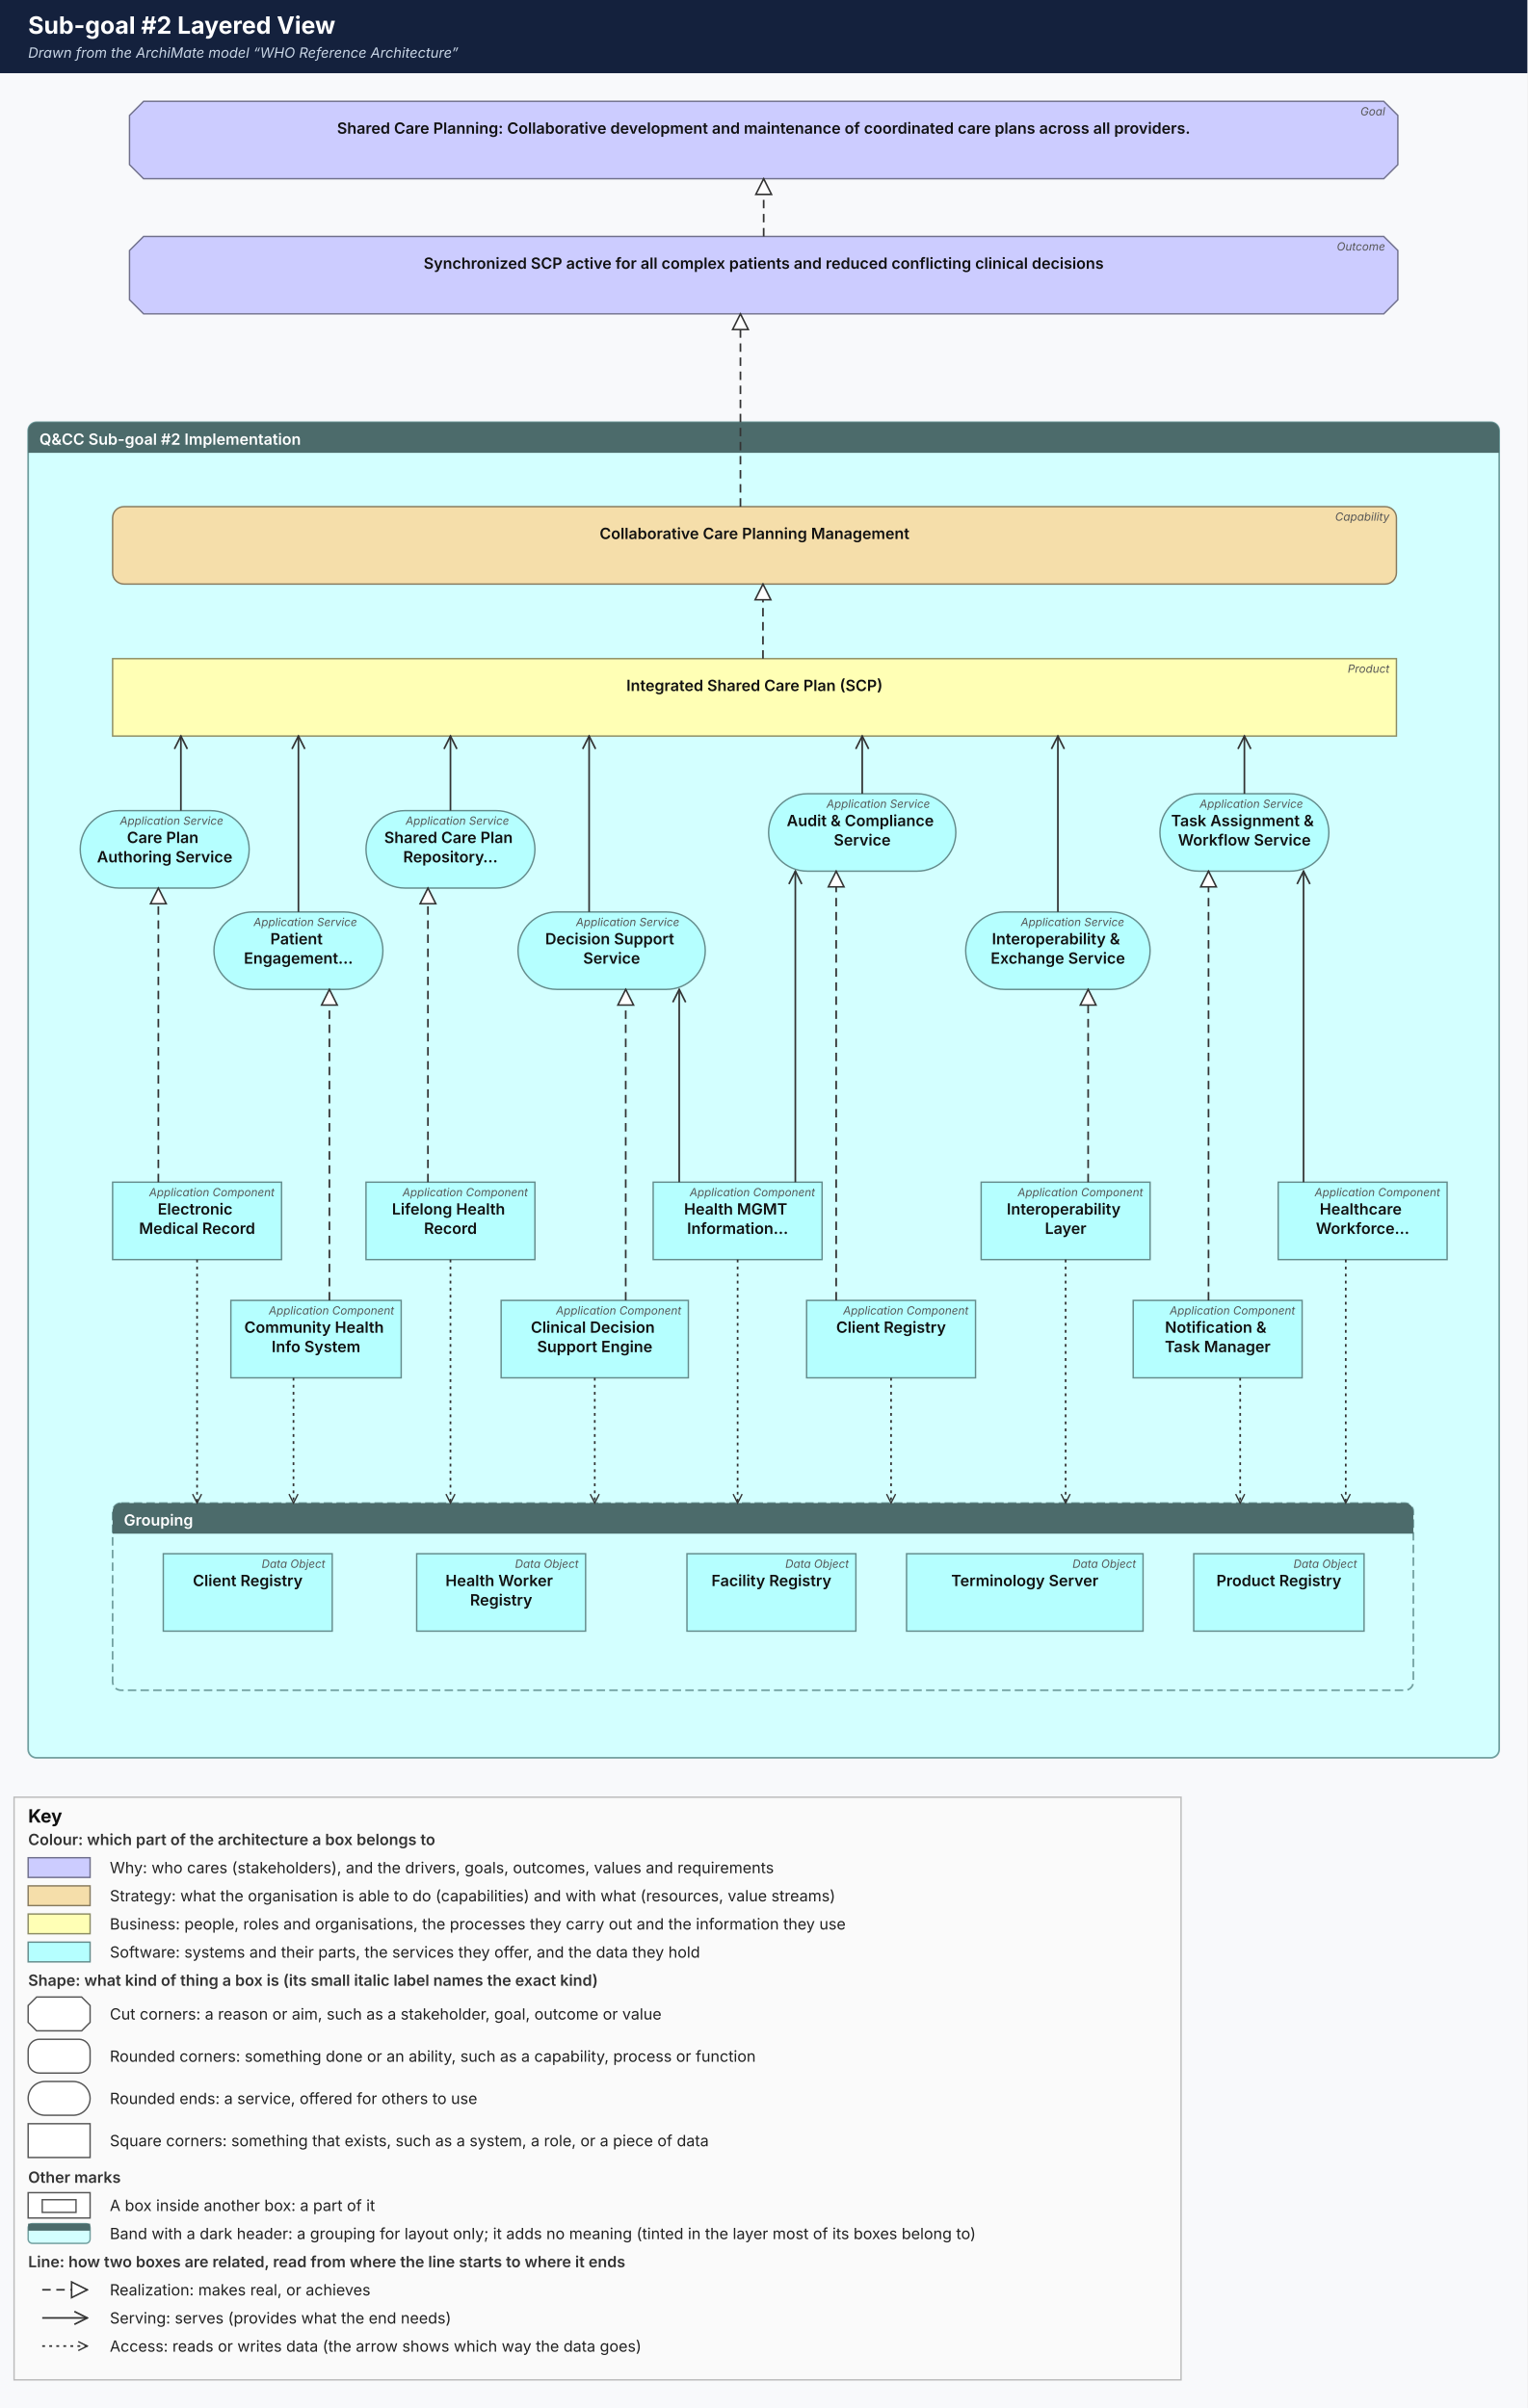
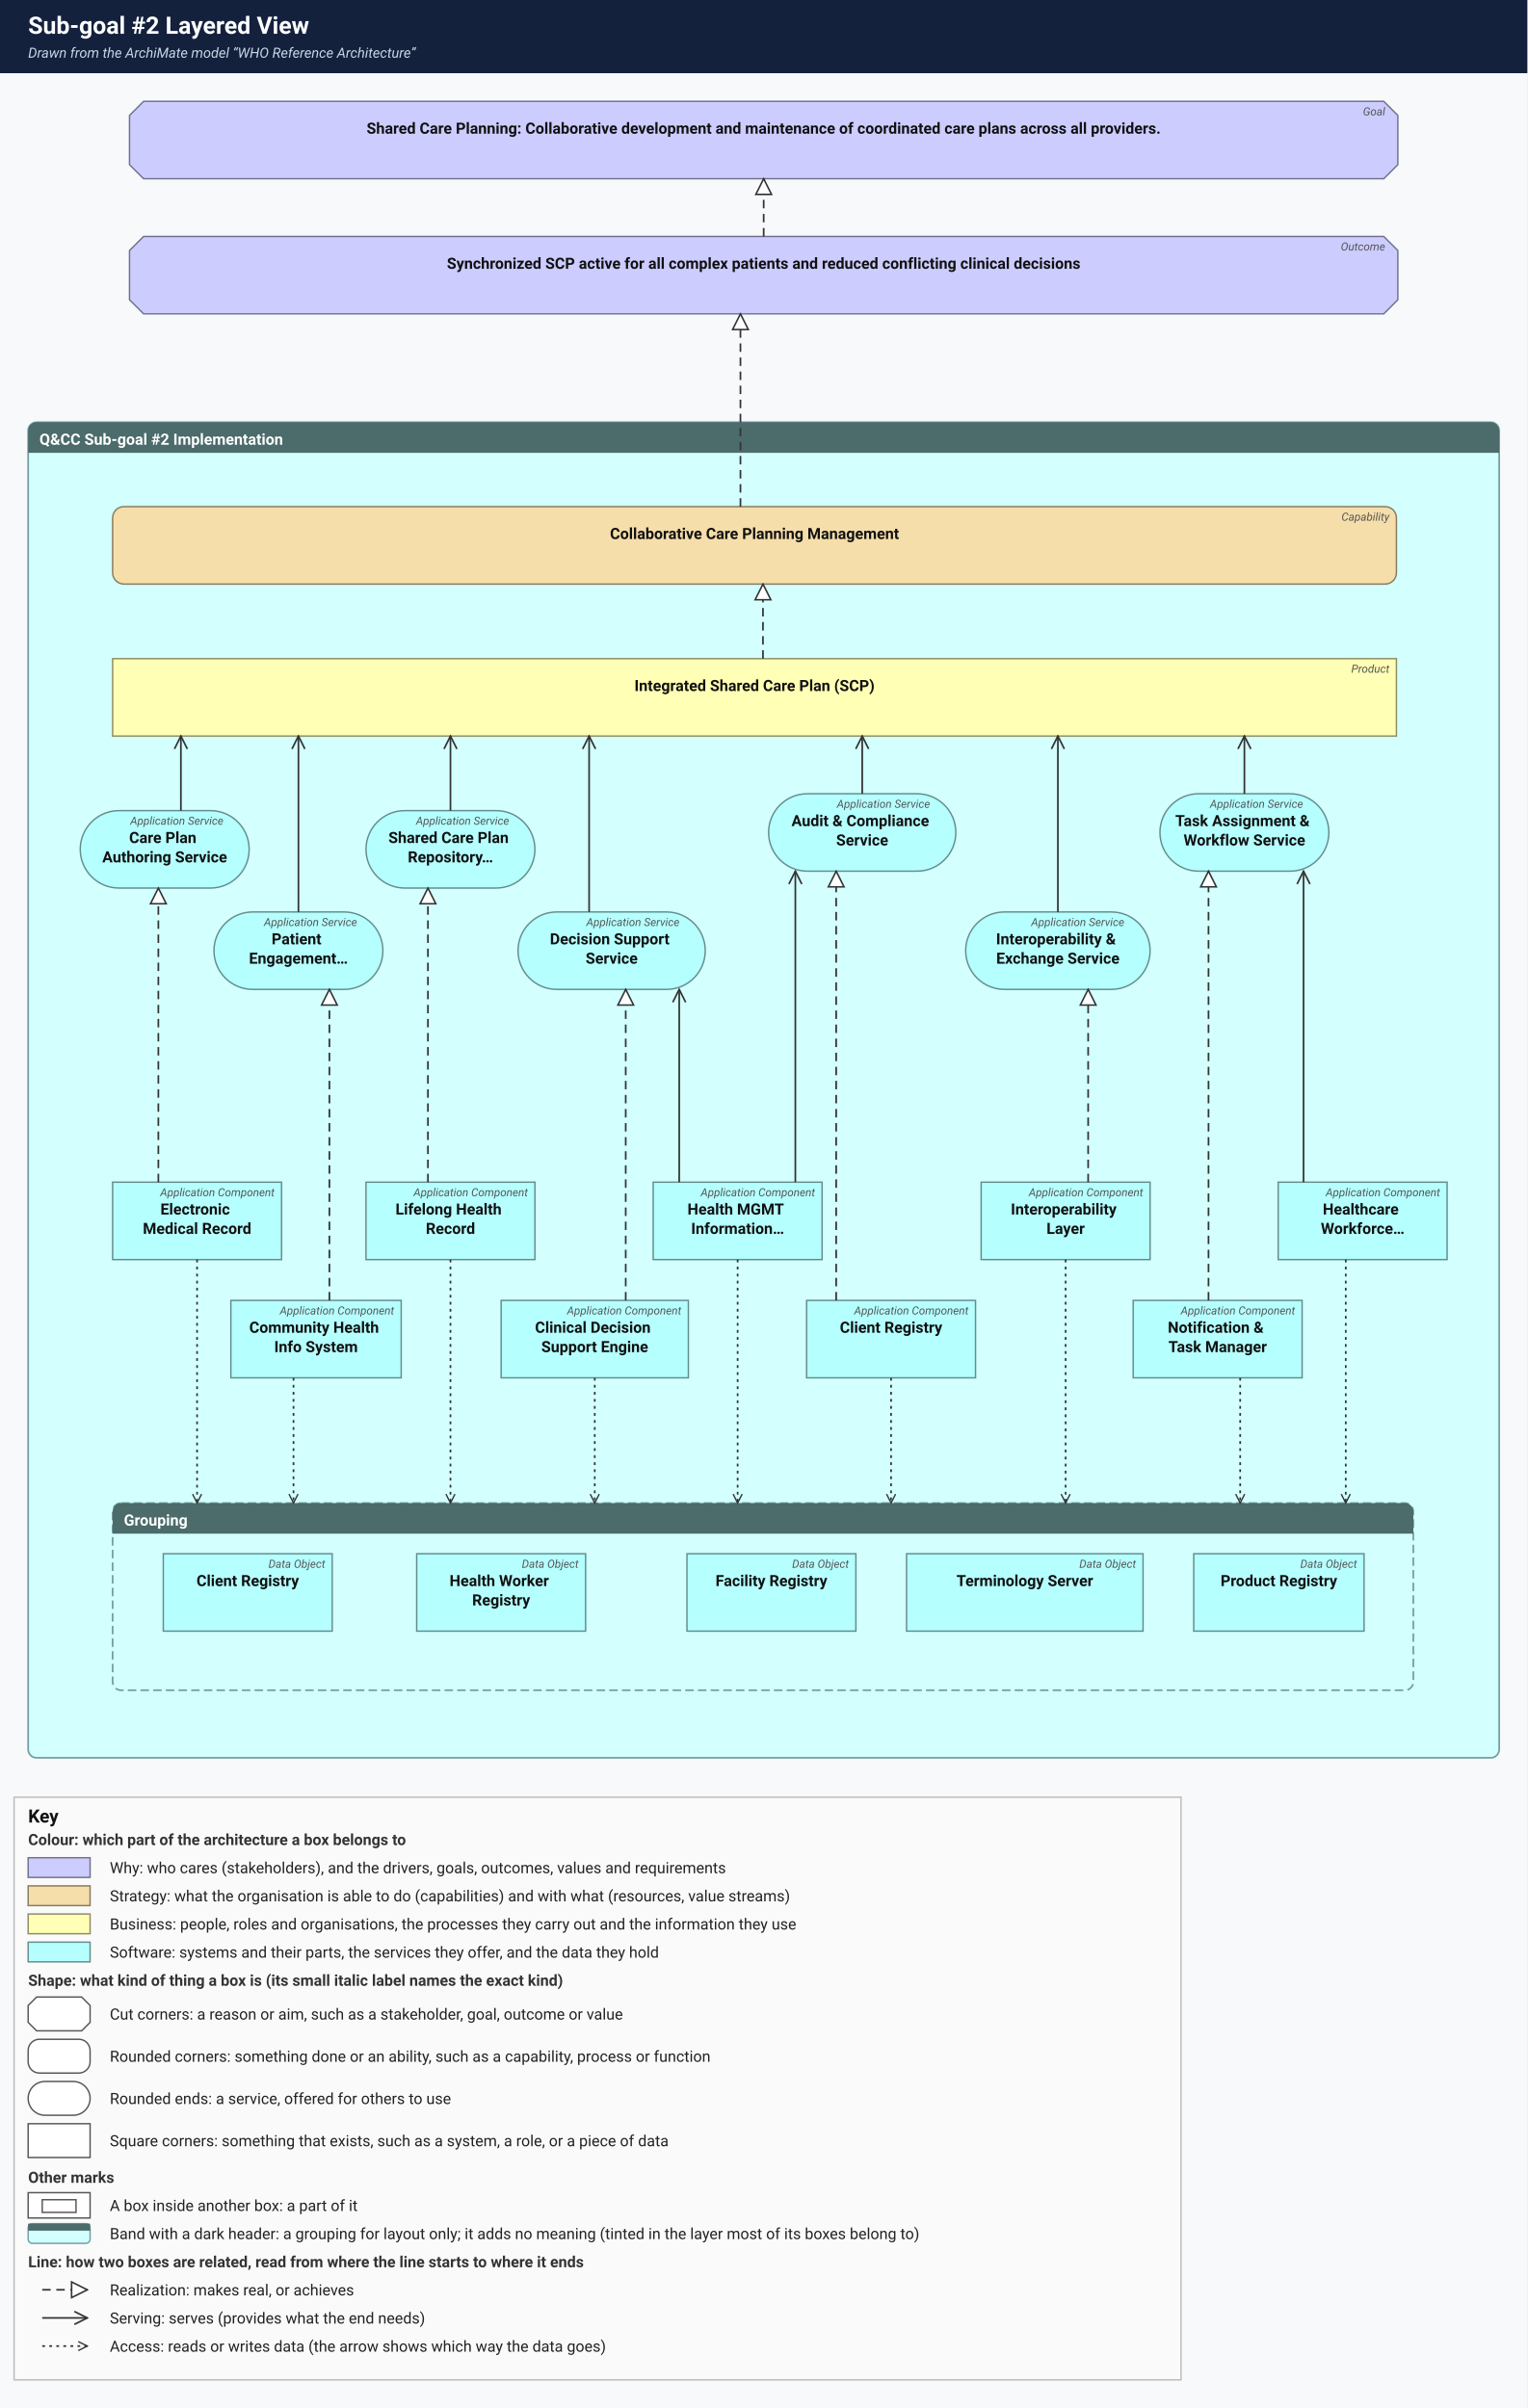
<svg xmlns="http://www.w3.org/2000/svg" viewBox="14 -33 1085 1711" width="1085" height="1711" role="img" aria-labelledby="av-title">
  <style>
- .av-name{font:600 11px Inter, "Segoe UI", system-ui, -apple-system, Helvetica, Arial, sans-serif;fill:#111}
- .av-type{font:italic 8px Inter, "Segoe UI", system-ui, -apple-system, Helvetica, Arial, sans-serif;fill:#555}
- .av-group{font:600 11px Inter, "Segoe UI", system-ui, -apple-system, Helvetica, Arial, sans-serif;fill:#333}
- .av-note{font:10px Inter, "Segoe UI", system-ui, -apple-system, Helvetica, Arial, sans-serif;fill:#222}
- .av-key{font:11px Inter, "Segoe UI", system-ui, -apple-system, Helvetica, Arial, sans-serif;fill:#222}
- .av-keyh{font:600 11px Inter, "Segoe UI", system-ui, -apple-system, Helvetica, Arial, sans-serif;fill:#333}
- .av-keyt{font:700 13px Inter, "Segoe UI", system-ui, -apple-system, Helvetica, Arial, sans-serif;fill:#111}
- .av-rel{font:9px Inter, "Segoe UI", system-ui, -apple-system, Helvetica, Arial, sans-serif;fill:#333;paint-order:stroke;stroke:#fff;stroke-width:3px}
+ .av-name{font:600 11px system-ui, -apple-system, "Segoe UI", Roboto, "Helvetica Neue", Arial, "Noto Sans", sans-serif;fill:#111}
+ .av-type{font:italic 8px system-ui, -apple-system, "Segoe UI", Roboto, "Helvetica Neue", Arial, "Noto Sans", sans-serif;fill:#555}
+ .av-group{font:600 11px system-ui, -apple-system, "Segoe UI", Roboto, "Helvetica Neue", Arial, "Noto Sans", sans-serif;fill:#333}
+ .av-note{font:10px system-ui, -apple-system, "Segoe UI", Roboto, "Helvetica Neue", Arial, "Noto Sans", sans-serif;fill:#222}
+ .av-key{font:11px system-ui, -apple-system, "Segoe UI", Roboto, "Helvetica Neue", Arial, "Noto Sans", sans-serif;fill:#222}
+ .av-keyh{font:600 11px system-ui, -apple-system, "Segoe UI", Roboto, "Helvetica Neue", Arial, "Noto Sans", sans-serif;fill:#333}
+ .av-keyt{font:700 13px system-ui, -apple-system, "Segoe UI", Roboto, "Helvetica Neue", Arial, "Noto Sans", sans-serif;fill:#111}
+ .av-rel{font:9px system-ui, -apple-system, "Segoe UI", Roboto, "Helvetica Neue", Arial, "Noto Sans", sans-serif;fill:#333;paint-order:stroke;stroke:#fff;stroke-width:3px}
a:hover rect,a:hover polygon,a:focus rect,a:focus polygon{stroke:#06c;stroke-width:2.5}
</style>
  <defs>
    <marker id="arrow-open" viewBox="0 0 12 12" refX="11" refY="6" markerWidth="11" markerHeight="11" orient="auto-start-reverse" markerUnits="userSpaceOnUse">
      <path d="M1 1 L11 6 L1 11" fill="none" stroke="#333" stroke-width="1.3" />
    </marker>
    <marker id="arrow-filled" viewBox="0 0 12 12" refX="11" refY="6" markerWidth="11" markerHeight="11" orient="auto-start-reverse" markerUnits="userSpaceOnUse">
      <path d="M1 1 L11 6 L1 11 Z" fill="#333" />
    </marker>
    <marker id="arrow-small" viewBox="0 0 10 10" refX="9" refY="5" markerWidth="8" markerHeight="8" orient="auto-start-reverse" markerUnits="userSpaceOnUse">
      <path d="M1 1 L9 5 L1 9" fill="none" stroke="#333" stroke-width="1.2" />
    </marker>
    <marker id="triangle-hollow" viewBox="0 0 14 14" refX="13" refY="7" markerWidth="13" markerHeight="13" orient="auto-start-reverse" markerUnits="userSpaceOnUse">
      <path d="M1 1 L13 7 L1 13 Z" fill="#fff" stroke="#333" stroke-width="1.2" />
    </marker>
    <marker id="diamond-filled" viewBox="0 0 16 10" refX="1" refY="5" markerWidth="16" markerHeight="10" orient="auto-start-reverse" markerUnits="userSpaceOnUse">
      <path d="M1 5 L8 1 L15 5 L8 9 Z" fill="#333" />
    </marker>
    <marker id="diamond-hollow" viewBox="0 0 16 10" refX="1" refY="5" markerWidth="16" markerHeight="10" orient="auto-start-reverse" markerUnits="userSpaceOnUse">
      <path d="M1 5 L8 1 L15 5 L8 9 Z" fill="#fff" stroke="#333" stroke-width="1.2" />
    </marker>
    <marker id="dot" viewBox="0 0 8 8" refX="4" refY="4" markerWidth="7" markerHeight="7" orient="auto" markerUnits="userSpaceOnUse">
      <circle cx="4" cy="4" r="3.2" fill="#333" />
    </marker>
    <pattern id="missing" width="8" height="8" patternUnits="userSpaceOnUse" patternTransform="rotate(45)">
      <rect width="8" height="8" fill="#fff" />
      <line x1="0" y1="0" x2="0" y2="8" stroke="#d33" stroke-width="2" />
    </pattern>
  </defs>
  <rect x="14" y="-33" width="1085" height="1711" fill="#f8f9fb" />
  <rect x="14" y="-33" width="1085" height="52" fill="#14213d" />
-   <text x="34" y="-9" style="font:700 17px Inter, &quot;Segoe UI&quot;, system-ui, -apple-system, Helvetica, Arial, sans-serif;fill:#fff">Sub-goal #2 Layered View</text>
-   <text x="34" y="8" style="font:italic 10px Inter, &quot;Segoe UI&quot;, system-ui, -apple-system, Helvetica, Arial, sans-serif;fill:#c9d6e6">Drawn from the ArchiMate model “WHO Reference Architecture”</text>
+   <text x="34" y="-9" style="font:700 17px system-ui, -apple-system, &quot;Segoe UI&quot;, Roboto, &quot;Helvetica Neue&quot;, Arial, &quot;Noto Sans&quot;, sans-serif;fill:#fff">Sub-goal #2 Layered View</text>
+   <text x="34" y="8" style="font:italic 10px system-ui, -apple-system, &quot;Segoe UI&quot;, Roboto, &quot;Helvetica Neue&quot;, Arial, &quot;Noto Sans&quot;, sans-serif;fill:#c9d6e6">Drawn from the ArchiMate model “WHO Reference Architecture”</text>
  <a href="../../../en/dpi-h-ra/archimate/0.2.0-draft.2/element/shared-care-planning-collaborative-development-and/" target="_top">
    <polygon points="116,39 997,39 1007,49 1007,84 997,94 116,94 106,84 106,49" fill="#ccccff" stroke="#70708c" stroke-width="1" />
    <text class="av-type" x="998" y="49" text-anchor="end">Goal</text>
    <text class="av-name" x="556.5" y="62" text-anchor="middle">
      <tspan x="556.5" dy="0">Shared Care Planning: Collaborative development and maintenance of coordinated care plans across all providers.</tspan>
    </text>
  </a>
  <a href="../../../en/dpi-h-ra/archimate/0.2.0-draft.2/element/synchronized-scp-active-for-all-complex-patients-and-reduced/" target="_top">
    <polygon points="116,135 997,135 1007,145 1007,180 997,190 116,190 106,180 106,145" fill="#ccccff" stroke="#70708c" stroke-width="1" />
    <text class="av-type" x="998" y="145" text-anchor="end">Outcome</text>
    <text class="av-name" x="556.5" y="158" text-anchor="middle">
      <tspan x="556.5" dy="0">Synchronized SCP active for all complex patients and reduced conflicting clinical decisions</tspan>
    </text>
  </a>
  <g class="av-g">
    <rect x="34" y="267" width="1045" height="949" rx="6" fill="#d3ffff" stroke="#709e9e" stroke-width="1.2" />
    <path d="M34 273 a6 6 0 0 1 6 -6 h1033 a6 6 0 0 1 6 6 v15.75 h-1045 z" fill="#4c6b6b" />
    <text class="av-group" x="42" y="283" style="fill:#fff">Q&amp;CC Sub-goal #2 Implementation</text>
  </g>
  <a href="../../../en/dpi-h-ra/archimate/0.2.0-draft.2/element/collaborative-care-planning-management/" target="_top">
    <rect x="94" y="327" width="912" height="55" rx="8" fill="#f5deaa" stroke="#877a5e" stroke-width="1" />
    <text class="av-type" x="1001" y="337" text-anchor="end">Capability</text>
    <text class="av-name" x="550" y="350" text-anchor="middle">
      <tspan x="550" dy="0">Collaborative Care Planning Management</tspan>
    </text>
  </a>
  <a href="../../../en/dpi-h-ra/archimate/0.2.0-draft.2/element/integrated-shared-care-plan-scp/" target="_top">
    <rect x="94" y="435" width="912" height="55" fill="#ffffb5" stroke="#8c8c64" stroke-width="1" />
    <text class="av-type" x="1001" y="445" text-anchor="end">Product</text>
    <text class="av-name" x="550" y="458" text-anchor="middle">
      <tspan x="550" dy="0">Integrated Shared Care Plan (SCP)</tspan>
    </text>
  </a>
  <a href="../../../en/dpi-h-ra/archimate/0.2.0-draft.2/element/grouping-eef4/" target="_top">
    <rect x="94" y="1035" width="924" height="133" rx="6" fill="#d3ffff" stroke="#709e9e" stroke-width="1.2" stroke-dasharray="6 3" />
    <path d="M94 1041 a6 6 0 0 1 6 -6 h912 a6 6 0 0 1 6 6 v15.75 h-924 z" fill="#4c6b6b" />
    <text class="av-group" x="102" y="1051" style="fill:#fff">Grouping</text>
  </a>
  <a href="../../../en/dpi-h-ra/archimate/0.2.0-draft.2/element/product-registry/" target="_top">
    <rect x="862" y="1071" width="121" height="55" fill="#b5ffff" stroke="#648c8c" stroke-width="1" />
    <text class="av-type" x="978" y="1081" text-anchor="end">Data Object</text>
    <text class="av-name" x="922.5" y="1094" text-anchor="middle">
      <tspan x="922.5" dy="0">Product Registry</tspan>
    </text>
  </a>
  <a href="../../../en/dpi-h-ra/archimate/0.2.0-draft.2/element/client-registry-50b8/" target="_top">
    <rect x="130" y="1071" width="120" height="55" fill="#b5ffff" stroke="#648c8c" stroke-width="1" />
    <text class="av-type" x="245" y="1081" text-anchor="end">Data Object</text>
    <text class="av-name" x="190" y="1094" text-anchor="middle">
      <tspan x="190" dy="0">Client Registry</tspan>
    </text>
  </a>
  <a href="../../../en/dpi-h-ra/archimate/0.2.0-draft.2/element/facility-registry/" target="_top">
    <rect x="502" y="1071" width="120" height="55" fill="#b5ffff" stroke="#648c8c" stroke-width="1" />
    <text class="av-type" x="617" y="1081" text-anchor="end">Data Object</text>
    <text class="av-name" x="562" y="1094" text-anchor="middle">
      <tspan x="562" dy="0">Facility Registry</tspan>
    </text>
  </a>
  <a href="../../../en/dpi-h-ra/archimate/0.2.0-draft.2/element/health-worker-registry/" target="_top">
    <rect x="310" y="1071" width="120" height="55" fill="#b5ffff" stroke="#648c8c" stroke-width="1" />
    <text class="av-type" x="425" y="1081" text-anchor="end">Data Object</text>
    <text class="av-name" x="370" y="1094" text-anchor="middle">
      <tspan x="370" dy="0">Health Worker</tspan>
      <tspan x="370" dy="13.75">Registry</tspan>
    </text>
  </a>
  <a href="../../../en/dpi-h-ra/archimate/0.2.0-draft.2/element/terminology-server-2493/" target="_top">
    <rect x="658" y="1071" width="168" height="55" fill="#b5ffff" stroke="#648c8c" stroke-width="1" />
    <text class="av-type" x="821" y="1081" text-anchor="end">Data Object</text>
    <text class="av-name" x="742" y="1094" text-anchor="middle">
      <tspan x="742" dy="0">Terminology Server</tspan>
    </text>
  </a>
  <a href="../../../en/dpi-h-ra/archimate/0.2.0-draft.2/element/care-plan-authoring-service/" target="_top">
    <rect x="71" y="543" width="120" height="55" rx="27.5" fill="#b5ffff" stroke="#648c8c" stroke-width="1" />
    <text class="av-type" x="172.667" y="553" text-anchor="end">Application Service</text>
    <text class="av-name" x="131" y="566" text-anchor="middle">
      <tspan x="131" dy="0">Care Plan</tspan>
      <tspan x="131" dy="13.75">Authoring Service</tspan>
    </text>
  </a>
  <a href="../../../en/dpi-h-ra/archimate/0.2.0-draft.2/element/shared-care-plan-repository-service/" target="_top">
    <rect x="274" y="543" width="120" height="55" rx="27.5" fill="#b5ffff" stroke="#648c8c" stroke-width="1" />
    <text class="av-type" x="375.667" y="553" text-anchor="end">Application Service</text>
    <text class="av-name" x="334" y="566" text-anchor="middle">
      <tspan x="334" dy="0">Shared Care Plan</tspan>
      <tspan x="334" dy="13.75">Repository…</tspan>
    </text>
  </a>
  <a href="../../../en/dpi-h-ra/archimate/0.2.0-draft.2/element/interoperability-exchange-service/" target="_top">
    <rect x="700" y="615" width="131" height="55" rx="27.5" fill="#b5ffff" stroke="#648c8c" stroke-width="1" />
    <text class="av-type" x="812.667" y="625" text-anchor="end">Application Service</text>
    <text class="av-name" x="765.5" y="638" text-anchor="middle">
      <tspan x="765.5" dy="0">Interoperability &amp;</tspan>
      <tspan x="765.5" dy="13.75">Exchange Service</tspan>
    </text>
  </a>
  <a href="../../../en/dpi-h-ra/archimate/0.2.0-draft.2/element/task-assignment-workflow-service/" target="_top">
    <rect x="838" y="531" width="120" height="55" rx="27.5" fill="#b5ffff" stroke="#648c8c" stroke-width="1" />
    <text class="av-type" x="939.667" y="541" text-anchor="end">Application Service</text>
    <text class="av-name" x="898" y="554" text-anchor="middle">
      <tspan x="898" dy="0">Task Assignment &amp;</tspan>
      <tspan x="898" dy="13.75">Workflow Service</tspan>
    </text>
  </a>
  <a href="../../../en/dpi-h-ra/archimate/0.2.0-draft.2/element/patient-engagement-service/" target="_top">
    <rect x="166" y="615" width="120" height="55" rx="27.5" fill="#b5ffff" stroke="#648c8c" stroke-width="1" />
    <text class="av-type" x="267.667" y="625" text-anchor="end">Application Service</text>
    <text class="av-name" x="226" y="638" text-anchor="middle">
      <tspan x="226" dy="0">Patient</tspan>
      <tspan x="226" dy="13.75">Engagement…</tspan>
    </text>
  </a>
  <a href="../../../en/dpi-h-ra/archimate/0.2.0-draft.2/element/notification-task-manager/" target="_top">
    <rect x="819" y="891" width="120" height="55" fill="#b5ffff" stroke="#648c8c" stroke-width="1" />
    <text class="av-type" x="934" y="901" text-anchor="end">Application Component</text>
    <text class="av-name" x="879" y="914" text-anchor="middle">
      <tspan x="879" dy="0">Notification &amp;</tspan>
      <tspan x="879" dy="13.75">Task Manager</tspan>
    </text>
  </a>
  <a href="../../../en/dpi-h-ra/archimate/0.2.0-draft.2/element/health-mgmt-information-service-system/" target="_top">
    <rect x="478" y="807" width="120" height="55" fill="#b5ffff" stroke="#648c8c" stroke-width="1" />
    <text class="av-type" x="593" y="817" text-anchor="end">Application Component</text>
    <text class="av-name" x="538" y="830" text-anchor="middle">
      <tspan x="538" dy="0">Health MGMT</tspan>
      <tspan x="538" dy="13.75">Information…</tspan>
    </text>
  </a>
  <a href="../../../en/dpi-h-ra/archimate/0.2.0-draft.2/element/healthcare-workforce-registry/" target="_top">
    <rect x="922" y="807" width="120" height="55" fill="#b5ffff" stroke="#648c8c" stroke-width="1" />
    <text class="av-type" x="1037" y="817" text-anchor="end">Application Component</text>
    <text class="av-name" x="982" y="830" text-anchor="middle">
      <tspan x="982" dy="0">Healthcare</tspan>
      <tspan x="982" dy="13.75">Workforce…</tspan>
    </text>
  </a>
  <a href="../../../en/dpi-h-ra/archimate/0.2.0-draft.2/element/audit-compliance-service/" target="_top">
    <rect x="560" y="531" width="133" height="55" rx="27.5" fill="#b5ffff" stroke="#648c8c" stroke-width="1" />
    <text class="av-type" x="674.667" y="541" text-anchor="end">Application Service</text>
    <text class="av-name" x="626.5" y="554" text-anchor="middle">
      <tspan x="626.5" dy="0">Audit &amp; Compliance</tspan>
      <tspan x="626.5" dy="13.75">Service</tspan>
    </text>
  </a>
  <a href="../../../en/dpi-h-ra/archimate/0.2.0-draft.2/element/client-registry/" target="_top">
    <rect x="587" y="891" width="120" height="55" fill="#b5ffff" stroke="#648c8c" stroke-width="1" />
    <text class="av-type" x="702" y="901" text-anchor="end">Application Component</text>
    <text class="av-name" x="647" y="914" text-anchor="middle">
      <tspan x="647" dy="0">Client Registry</tspan>
    </text>
  </a>
  <a href="../../../en/dpi-h-ra/archimate/0.2.0-draft.2/element/clinical-decision-support-engine/" target="_top">
    <rect x="370" y="891" width="133" height="55" fill="#b5ffff" stroke="#648c8c" stroke-width="1" />
    <text class="av-type" x="498" y="901" text-anchor="end">Application Component</text>
    <text class="av-name" x="436.5" y="914" text-anchor="middle">
      <tspan x="436.5" dy="0">Clinical Decision</tspan>
      <tspan x="436.5" dy="13.75">Support Engine</tspan>
    </text>
  </a>
  <a href="../../../en/dpi-h-ra/archimate/0.2.0-draft.2/element/community-health-info-system/" target="_top">
    <rect x="178" y="891" width="121" height="55" fill="#b5ffff" stroke="#648c8c" stroke-width="1" />
    <text class="av-type" x="294" y="901" text-anchor="end">Application Component</text>
    <text class="av-name" x="238.5" y="914" text-anchor="middle">
      <tspan x="238.5" dy="0">Community Health</tspan>
      <tspan x="238.5" dy="13.75">Info System</tspan>
    </text>
  </a>
  <a href="../../../en/dpi-h-ra/archimate/0.2.0-draft.2/element/decision-support-service/" target="_top">
    <rect x="382" y="615" width="133" height="55" rx="27.5" fill="#b5ffff" stroke="#648c8c" stroke-width="1" />
    <text class="av-type" x="496.667" y="625" text-anchor="end">Application Service</text>
    <text class="av-name" x="448.5" y="638" text-anchor="middle">
      <tspan x="448.5" dy="0">Decision Support</tspan>
      <tspan x="448.5" dy="13.75">Service</tspan>
    </text>
  </a>
  <a href="../../../en/dpi-h-ra/archimate/0.2.0-draft.2/element/electronic-medical-record/" target="_top">
    <rect x="94" y="807" width="120" height="55" fill="#b5ffff" stroke="#648c8c" stroke-width="1" />
    <text class="av-type" x="209" y="817" text-anchor="end">Application Component</text>
    <text class="av-name" x="154" y="830" text-anchor="middle">
      <tspan x="154" dy="0">Electronic</tspan>
      <tspan x="154" dy="13.75">Medical Record</tspan>
    </text>
  </a>
  <a href="../../../en/dpi-h-ra/archimate/0.2.0-draft.2/element/interoperability-layer/" target="_top">
    <rect x="711" y="807" width="120" height="55" fill="#b5ffff" stroke="#648c8c" stroke-width="1" />
    <text class="av-type" x="826" y="817" text-anchor="end">Application Component</text>
    <text class="av-name" x="771" y="830" text-anchor="middle">
      <tspan x="771" dy="0">Interoperability</tspan>
      <tspan x="771" dy="13.75">Layer</tspan>
    </text>
  </a>
  <a href="../../../en/dpi-h-ra/archimate/0.2.0-draft.2/element/lifelong-health-record/" target="_top">
    <rect x="274" y="807" width="120" height="55" fill="#b5ffff" stroke="#648c8c" stroke-width="1" />
    <text class="av-type" x="389" y="817" text-anchor="end">Application Component</text>
    <text class="av-name" x="334" y="830" text-anchor="middle">
      <tspan x="334" dy="0">Lifelong Health</tspan>
      <tspan x="334" dy="13.75">Record</tspan>
    </text>
  </a>
  <a href="../../../en/dpi-h-ra/archimate/0.2.0-draft.2/relationship/id-681a1b9e5d5c4d54985531784ce0a14c/" target="_top">
    <path d="M556.5 135 L556.5 94" fill="none" stroke="#333" stroke-width="1.2" stroke-dasharray="6 4" marker-end="url(#triangle-hollow)" />
    <path d="M556.5 135 L556.5 94" fill="none" stroke="transparent" stroke-width="8" />
  </a>
  <a href="../../../en/dpi-h-ra/archimate/0.2.0-draft.2/relationship/id-26eeba7763ce4455b5f6bb809bab7471/" target="_top">
    <path d="M540 327 L540 190" fill="none" stroke="#333" stroke-width="1.2" stroke-dasharray="6 4" marker-end="url(#triangle-hollow)" />
    <path d="M540 327 L540 190" fill="none" stroke="transparent" stroke-width="8" />
  </a>
  <a href="../../../en/dpi-h-ra/archimate/0.2.0-draft.2/relationship/id-2786945746ae4e50abfe7a31f0cccf7e/" target="_top">
    <path d="M556 435 L556 419.5 Q556 411.5 556 403.5 L556 382" fill="none" stroke="#333" stroke-width="1.2" stroke-dasharray="6 4" marker-end="url(#triangle-hollow)" />
    <path d="M556 435 L556 419.5 Q556 411.5 556 403.5 L556 382" fill="none" stroke="transparent" stroke-width="8" />
  </a>
  <a href="../../../en/dpi-h-ra/archimate/0.2.0-draft.2/relationship/id-8fa6cf919a3e4158808b82614f890087/" target="_top">
    <path d="M142.5 543 L142.5 490" fill="none" stroke="#333" stroke-width="1.2" marker-end="url(#arrow-open)" />
    <path d="M142.5 543 L142.5 490" fill="none" stroke="transparent" stroke-width="8" />
  </a>
  <a href="../../../en/dpi-h-ra/archimate/0.2.0-draft.2/relationship/id-c6d1d728b64a477fa83828021b3ca68b/" target="_top">
    <path d="M334 543 L334 490" fill="none" stroke="#333" stroke-width="1.2" marker-end="url(#arrow-open)" />
    <path d="M334 543 L334 490" fill="none" stroke="transparent" stroke-width="8" />
  </a>
  <a href="../../../en/dpi-h-ra/archimate/0.2.0-draft.2/relationship/id-e88d8a17d708498881d4817b75aa74f7/" target="_top">
    <path d="M765.5 615 L765.5 490" fill="none" stroke="#333" stroke-width="1.2" marker-end="url(#arrow-open)" />
    <path d="M765.5 615 L765.5 490" fill="none" stroke="transparent" stroke-width="8" />
  </a>
  <a href="../../../en/dpi-h-ra/archimate/0.2.0-draft.2/relationship/id-a3d89a30b4ee473fa2cdddaca4c38402/" target="_top">
    <path d="M898 531 L898 490" fill="none" stroke="#333" stroke-width="1.2" marker-end="url(#arrow-open)" />
    <path d="M898 531 L898 490" fill="none" stroke="transparent" stroke-width="8" />
  </a>
  <a href="../../../en/dpi-h-ra/archimate/0.2.0-draft.2/relationship/id-d48870a15ba0479093127c7e05a310ae/" target="_top">
    <path d="M226 615 L226 490" fill="none" stroke="#333" stroke-width="1.2" marker-end="url(#arrow-open)" />
    <path d="M226 615 L226 490" fill="none" stroke="transparent" stroke-width="8" />
  </a>
  <a href="../../../en/dpi-h-ra/archimate/0.2.0-draft.2/relationship/id-da301116d17341f29420fd7446d56d94/" target="_top">
    <path d="M872.5 891 L872.5 586" fill="none" stroke="#333" stroke-width="1.2" stroke-dasharray="6 4" marker-end="url(#triangle-hollow)" />
    <path d="M872.5 891 L872.5 586" fill="none" stroke="transparent" stroke-width="8" />
  </a>
  <a href="../../../en/dpi-h-ra/archimate/0.2.0-draft.2/relationship/id-9c47acccbe5f4d828b9d7ec1606bcf2d/" target="_top">
    <path d="M895 946 L895 1035" fill="none" stroke="#333" stroke-width="1.2" stroke-dasharray="2 3" marker-end="url(#arrow-small)" />
    <path d="M895 946 L895 1035" fill="none" stroke="transparent" stroke-width="8" />
  </a>
  <a href="../../../en/dpi-h-ra/archimate/0.2.0-draft.2/relationship/id-e299cc702c444feb8a27b98ffaefc489/" target="_top">
    <path d="M538 862 L538 1035" fill="none" stroke="#333" stroke-width="1.2" stroke-dasharray="2 3" marker-end="url(#arrow-small)" />
    <path d="M538 862 L538 1035" fill="none" stroke="transparent" stroke-width="8" />
  </a>
  <a href="../../../en/dpi-h-ra/archimate/0.2.0-draft.2/relationship/id-0e5cb5ef706341cc917c81df06e8c917/" target="_top">
    <path d="M579 807 L579 586" fill="none" stroke="#333" stroke-width="1.2" marker-end="url(#arrow-open)" />
    <path d="M579 807 L579 586" fill="none" stroke="transparent" stroke-width="8" />
  </a>
  <a href="../../../en/dpi-h-ra/archimate/0.2.0-draft.2/relationship/id-ffc2fc2d50bd4f4f9622e6316abb3646/" target="_top">
    <path d="M496.5 807 L496.5 670" fill="none" stroke="#333" stroke-width="1.2" marker-end="url(#arrow-open)" />
    <path d="M496.5 807 L496.5 670" fill="none" stroke="transparent" stroke-width="8" />
  </a>
  <a href="../../../en/dpi-h-ra/archimate/0.2.0-draft.2/relationship/id-7416d7ef7ad54998bf505c59cb6548f4/" target="_top">
    <path d="M970 862 L970 1035" fill="none" stroke="#333" stroke-width="1.2" stroke-dasharray="2 3" marker-end="url(#arrow-small)" />
    <path d="M970 862 L970 1035" fill="none" stroke="transparent" stroke-width="8" />
  </a>
  <a href="../../../en/dpi-h-ra/archimate/0.2.0-draft.2/relationship/id-f8f8178aecb548aea4b05aa603ebefad/" target="_top">
    <path d="M940 807 L940 586" fill="none" stroke="#333" stroke-width="1.2" marker-end="url(#arrow-open)" />
    <path d="M940 807 L940 586" fill="none" stroke="transparent" stroke-width="8" />
  </a>
  <a href="../../../en/dpi-h-ra/archimate/0.2.0-draft.2/relationship/id-7a34a85d7f9447a28286ff942ea007ec/" target="_top">
    <path d="M626.5 531 L626.5 490" fill="none" stroke="#333" stroke-width="1.2" marker-end="url(#arrow-open)" />
    <path d="M626.5 531 L626.5 490" fill="none" stroke="transparent" stroke-width="8" />
  </a>
  <a href="../../../en/dpi-h-ra/archimate/0.2.0-draft.2/relationship/id-039c84a388a34720bdec8b590cef0dca/" target="_top">
    <path d="M647 946 L647 1035" fill="none" stroke="#333" stroke-width="1.2" stroke-dasharray="2 3" marker-end="url(#arrow-small)" />
    <path d="M647 946 L647 1035" fill="none" stroke="transparent" stroke-width="8" />
  </a>
  <a href="../../../en/dpi-h-ra/archimate/0.2.0-draft.2/relationship/id-9fd3e7c71d614c408e2f36eda1439321/" target="_top">
    <path d="M608 891 L608 586" fill="none" stroke="#333" stroke-width="1.2" stroke-dasharray="6 4" marker-end="url(#triangle-hollow)" />
    <path d="M608 891 L608 586" fill="none" stroke="transparent" stroke-width="8" />
  </a>
  <a href="../../../en/dpi-h-ra/archimate/0.2.0-draft.2/relationship/id-4776542d120e47b6b18b457099337b27/" target="_top">
    <path d="M436.5 946 L436.5 1035" fill="none" stroke="#333" stroke-width="1.2" stroke-dasharray="2 3" marker-end="url(#arrow-small)" />
    <path d="M436.5 946 L436.5 1035" fill="none" stroke="transparent" stroke-width="8" />
  </a>
  <a href="../../../en/dpi-h-ra/archimate/0.2.0-draft.2/relationship/id-a2a018099f0d42b0a757f33795863ef2/" target="_top">
    <path d="M458.5 891 L458.5 670" fill="none" stroke="#333" stroke-width="1.2" stroke-dasharray="6 4" marker-end="url(#triangle-hollow)" />
    <path d="M458.5 891 L458.5 670" fill="none" stroke="transparent" stroke-width="8" />
  </a>
  <a href="../../../en/dpi-h-ra/archimate/0.2.0-draft.2/relationship/id-df4144d4c6434c2185a20c483f5aaf19/" target="_top">
    <path d="M248 891 L248 670" fill="none" stroke="#333" stroke-width="1.2" stroke-dasharray="6 4" marker-end="url(#triangle-hollow)" />
    <path d="M248 891 L248 670" fill="none" stroke="transparent" stroke-width="8" />
  </a>
  <a href="../../../en/dpi-h-ra/archimate/0.2.0-draft.2/relationship/id-20e28796584448e6b68096609b1a41be/" target="_top">
    <path d="M222.5 946 L222.5 1035" fill="none" stroke="#333" stroke-width="1.2" stroke-dasharray="2 3" marker-end="url(#arrow-small)" />
    <path d="M222.5 946 L222.5 1035" fill="none" stroke="transparent" stroke-width="8" />
  </a>
  <a href="../../../en/dpi-h-ra/archimate/0.2.0-draft.2/relationship/id-4a940167ccdf49eebd8a046670d7dffb/" target="_top">
    <path d="M432.5 615 L432.5 490" fill="none" stroke="#333" stroke-width="1.2" marker-end="url(#arrow-open)" />
    <path d="M432.5 615 L432.5 490" fill="none" stroke="transparent" stroke-width="8" />
  </a>
  <a href="../../../en/dpi-h-ra/archimate/0.2.0-draft.2/relationship/id-9783d833f37c40fea8226e80b8d7ee49/" target="_top">
    <path d="M154 862 L154 1035" fill="none" stroke="#333" stroke-width="1.2" stroke-dasharray="2 3" marker-end="url(#arrow-small)" />
    <path d="M154 862 L154 1035" fill="none" stroke="transparent" stroke-width="8" />
  </a>
  <a href="../../../en/dpi-h-ra/archimate/0.2.0-draft.2/relationship/id-47a34171c6fc45ff9e393d21870a1a64/" target="_top">
    <path d="M126.5 807 L126.5 598" fill="none" stroke="#333" stroke-width="1.2" stroke-dasharray="6 4" marker-end="url(#triangle-hollow)" />
    <path d="M126.5 807 L126.5 598" fill="none" stroke="transparent" stroke-width="8" />
  </a>
  <a href="../../../en/dpi-h-ra/archimate/0.2.0-draft.2/relationship/id-b8fe3bdb5bfa4851bc965e7819a392a4/" target="_top">
    <path d="M771 862 L771 1035" fill="none" stroke="#333" stroke-width="1.2" stroke-dasharray="2 3" marker-end="url(#arrow-small)" />
    <path d="M771 862 L771 1035" fill="none" stroke="transparent" stroke-width="8" />
  </a>
  <a href="../../../en/dpi-h-ra/archimate/0.2.0-draft.2/relationship/id-77203cd62f434963bb2ac7eaa8e5104f/" target="_top">
    <path d="M787 807 L787 670" fill="none" stroke="#333" stroke-width="1.2" stroke-dasharray="6 4" marker-end="url(#triangle-hollow)" />
    <path d="M787 807 L787 670" fill="none" stroke="transparent" stroke-width="8" />
  </a>
  <a href="../../../en/dpi-h-ra/archimate/0.2.0-draft.2/relationship/id-35d8704ef32842f2a64bbecd1202c044/" target="_top">
    <path d="M334 862 L334 1035" fill="none" stroke="#333" stroke-width="1.2" stroke-dasharray="2 3" marker-end="url(#arrow-small)" />
    <path d="M334 862 L334 1035" fill="none" stroke="transparent" stroke-width="8" />
  </a>
  <a href="../../../en/dpi-h-ra/archimate/0.2.0-draft.2/relationship/id-a2ad149c91e94a6abd910bb57d0f57e4/" target="_top">
    <path d="M318 807 L318 598" fill="none" stroke="#333" stroke-width="1.2" stroke-dasharray="6 4" marker-end="url(#triangle-hollow)" />
    <path d="M318 807 L318 598" fill="none" stroke="transparent" stroke-width="8" />
  </a>
  <g class="av-legend">
    <rect x="24" y="1244" width="829" height="414" fill="#fafafa" stroke="#bbb" />
    <text class="av-keyt" x="34" y="1262">Key</text>
    <text class="av-keyh" x="34" y="1278">Colour: which part of the architecture a box belongs to</text>
    <rect x="34" y="1287" width="44" height="14" fill="#ccccff" stroke="#70708c" />
    <text class="av-key" x="92" y="1298">Why: who cares (stakeholders), and the drivers, goals, outcomes, values and requirements</text>
    <rect x="34" y="1307" width="44" height="14" fill="#f5deaa" stroke="#877a5e" />
    <text class="av-key" x="92" y="1318">Strategy: what the organisation is able to do (capabilities) and with what (resources, value streams)</text>
    <rect x="34" y="1327" width="44" height="14" fill="#ffffb5" stroke="#8c8c64" />
    <text class="av-key" x="92" y="1338">Business: people, roles and organisations, the processes they carry out and the information they use</text>
    <rect x="34" y="1347" width="44" height="14" fill="#b5ffff" stroke="#648c8c" />
    <text class="av-key" x="92" y="1358">Software: systems and their parts, the services they offer, and the data they hold</text>
    <text class="av-keyh" x="34" y="1378">Shape: what kind of thing a box is (its small italic label names the exact kind)</text>
    <polygon points="40,1386 72,1386 78,1392 78,1404 72,1410 40,1410 34,1404 34,1392" fill="#fff" stroke="#555" />
    <text class="av-key" x="92" y="1402">Cut corners: a reason or aim, such as a stakeholder, goal, outcome or value</text>
    <rect x="34" y="1416" width="44" height="24" rx="8" fill="#fff" stroke="#555" />
    <text class="av-key" x="92" y="1432">Rounded corners: something done or an ability, such as a capability, process or function</text>
    <rect x="34" y="1446" width="44" height="24" rx="12" fill="#fff" stroke="#555" />
    <text class="av-key" x="92" y="1462">Rounded ends: a service, offered for others to use</text>
    <rect x="34" y="1476" width="44" height="24" fill="#fff" stroke="#555" />
    <text class="av-key" x="92" y="1492">Square corners: something that exists, such as a system, a role, or a piece of data</text>
    <text class="av-keyh" x="34" y="1518">Other marks</text>
    <rect x="34" y="1525" width="44" height="18" fill="#fff" stroke="#555" />
    <rect x="44" y="1530" width="24" height="9" fill="#fff" stroke="#555" />
    <text class="av-key" x="92" y="1538">A box inside another box: a part of it</text>
    <rect x="34" y="1547" width="44" height="14" rx="3" fill="#d3ffff" stroke="#709e9e" />
    <rect x="34" y="1547" width="44" height="5" fill="#4c6b6b" />
    <text class="av-key" x="92" y="1558">Band with a dark header: a grouping for layout only; it adds no meaning (tinted in the layer most of its boxes belong to)</text>
    <text class="av-keyh" x="34" y="1578">Line: how two boxes are related, read from where the line starts to where it ends</text>
    <path d="M44 1594 L76 1594" fill="none" stroke="#333" stroke-width="1.2" stroke-dasharray="6 4" marker-end="url(#triangle-hollow)" />
    <text class="av-key" x="92" y="1598">Realization: makes real, or achieves</text>
    <path d="M44 1614 L76 1614" fill="none" stroke="#333" stroke-width="1.2" marker-end="url(#arrow-open)" />
    <text class="av-key" x="92" y="1618">Serving: serves (provides what the end needs)</text>
    <path d="M44 1634 L76 1634" fill="none" stroke="#333" stroke-width="1.2" stroke-dasharray="2 3" marker-end="url(#arrow-small)" />
    <text class="av-key" x="92" y="1638">Access: reads or writes data (the arrow shows which way the data goes)</text>
  </g>
</svg>
